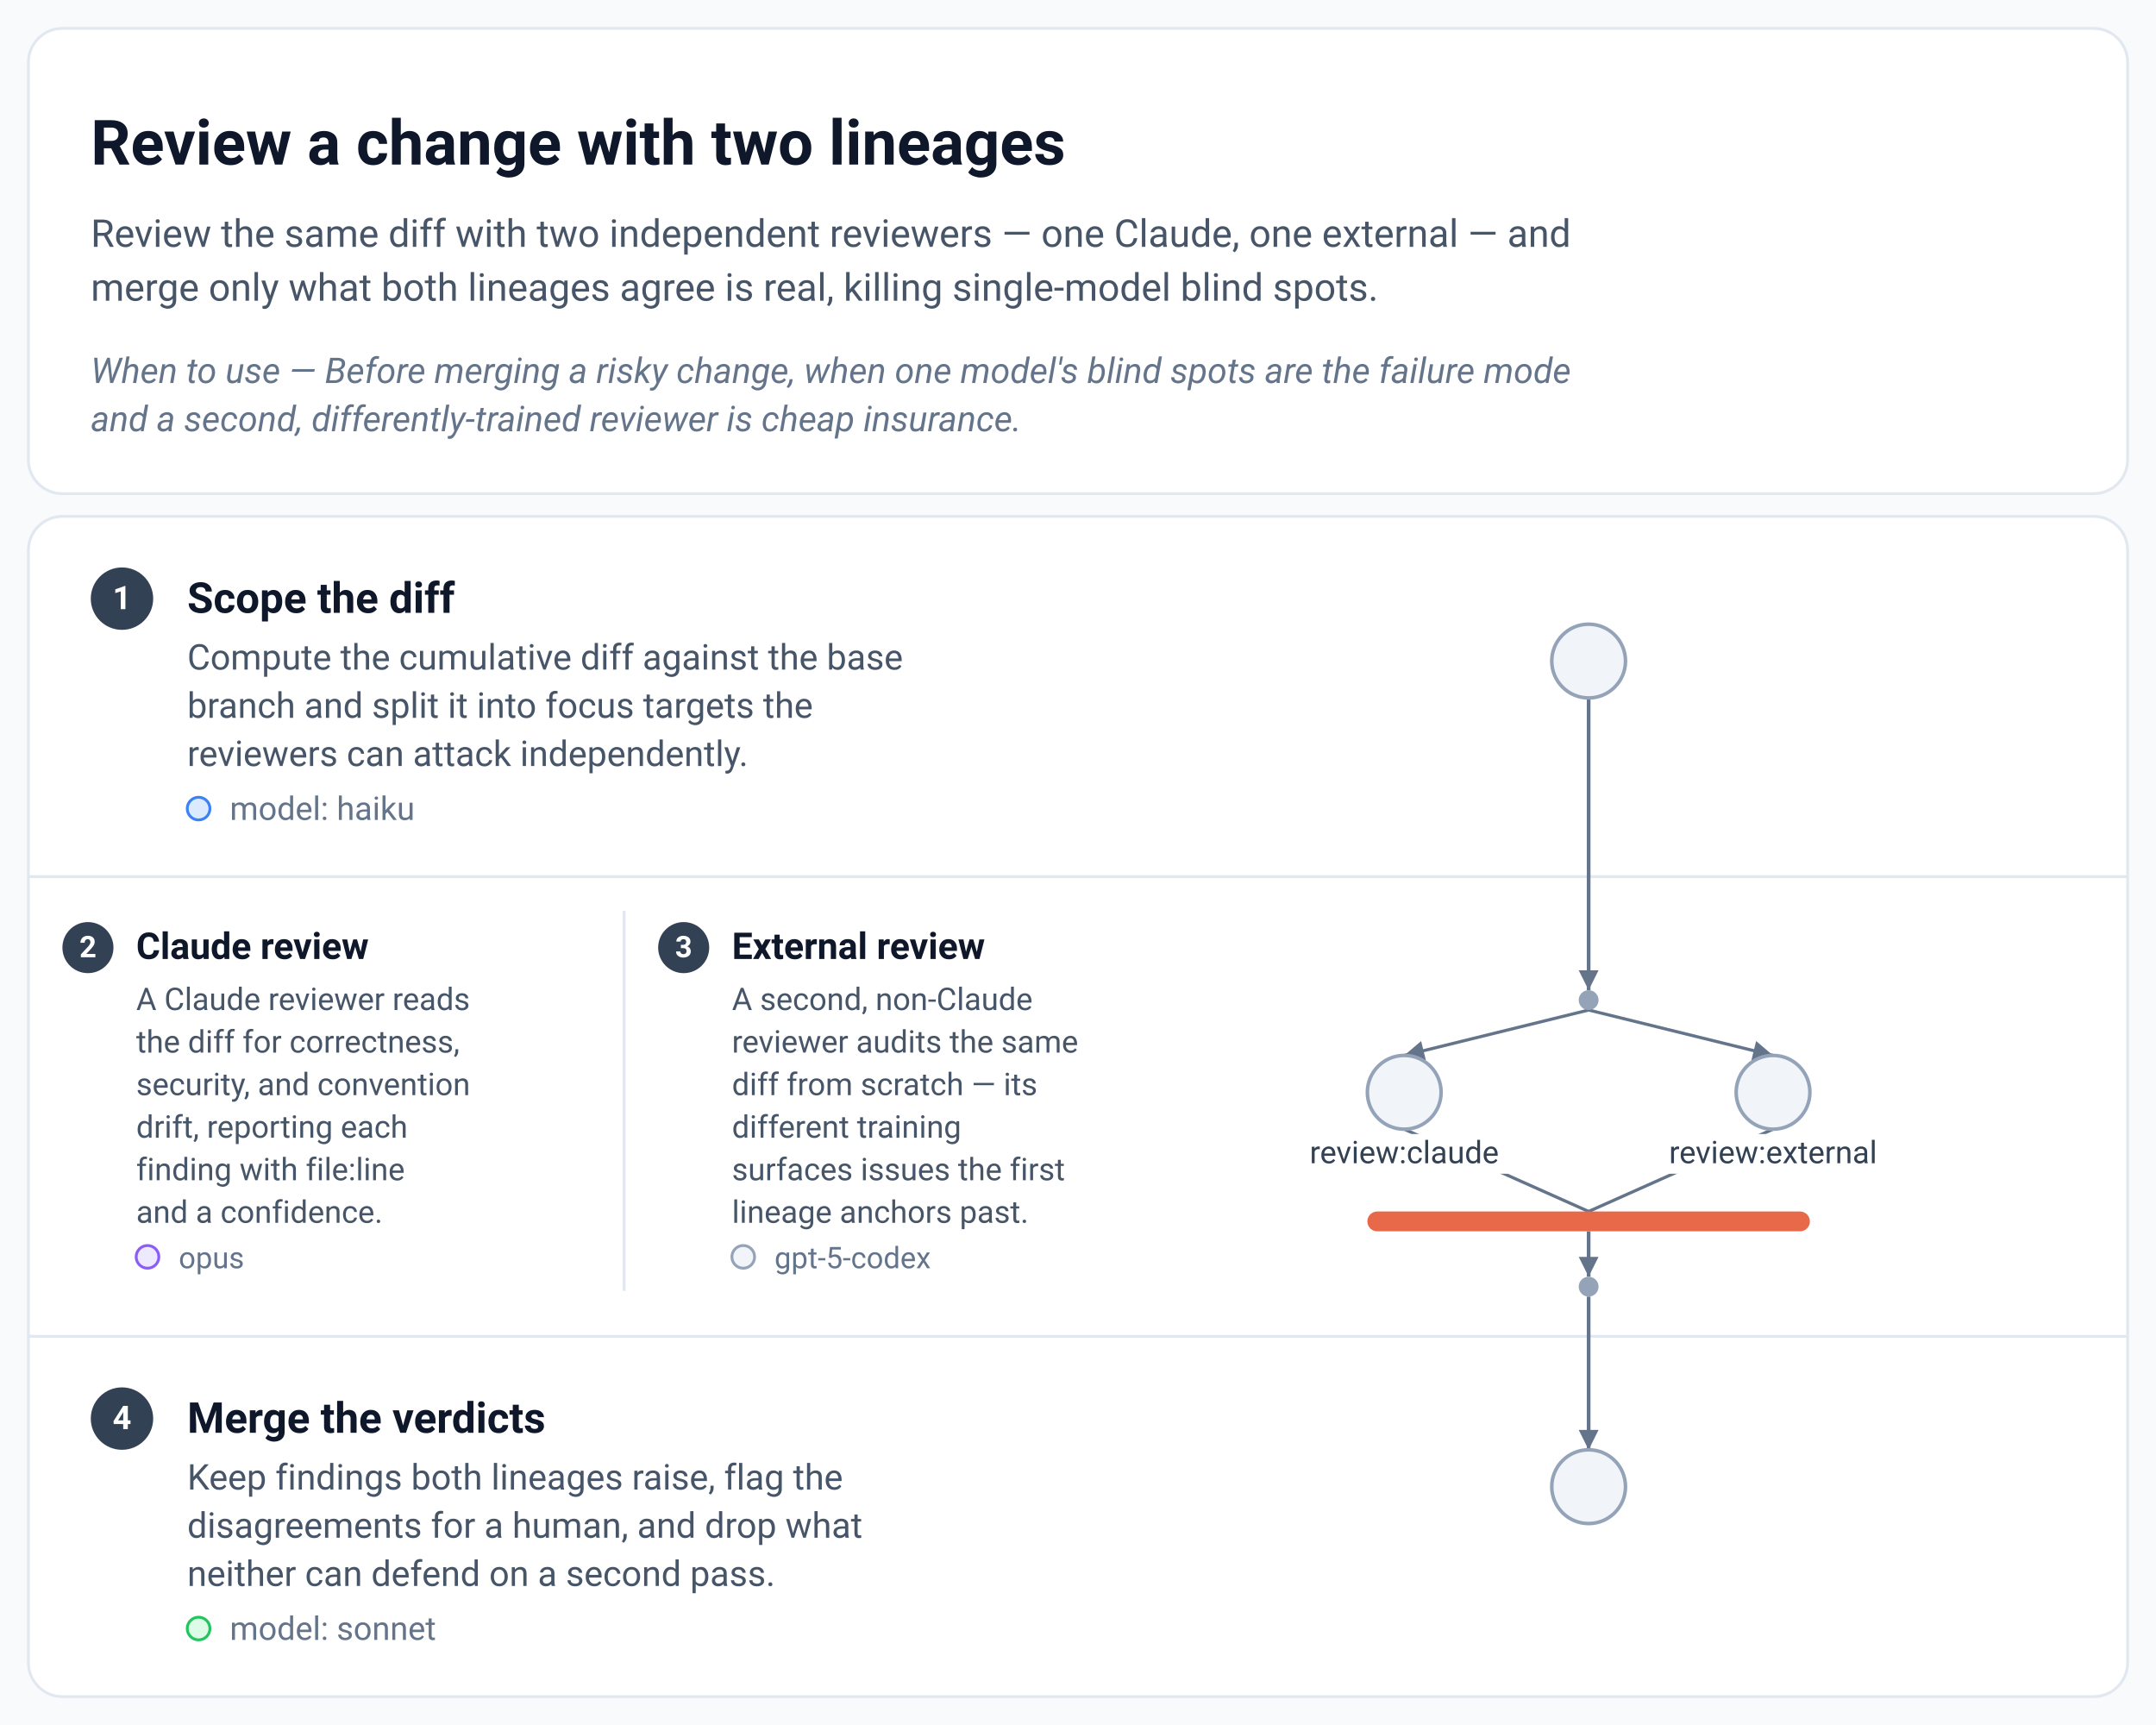
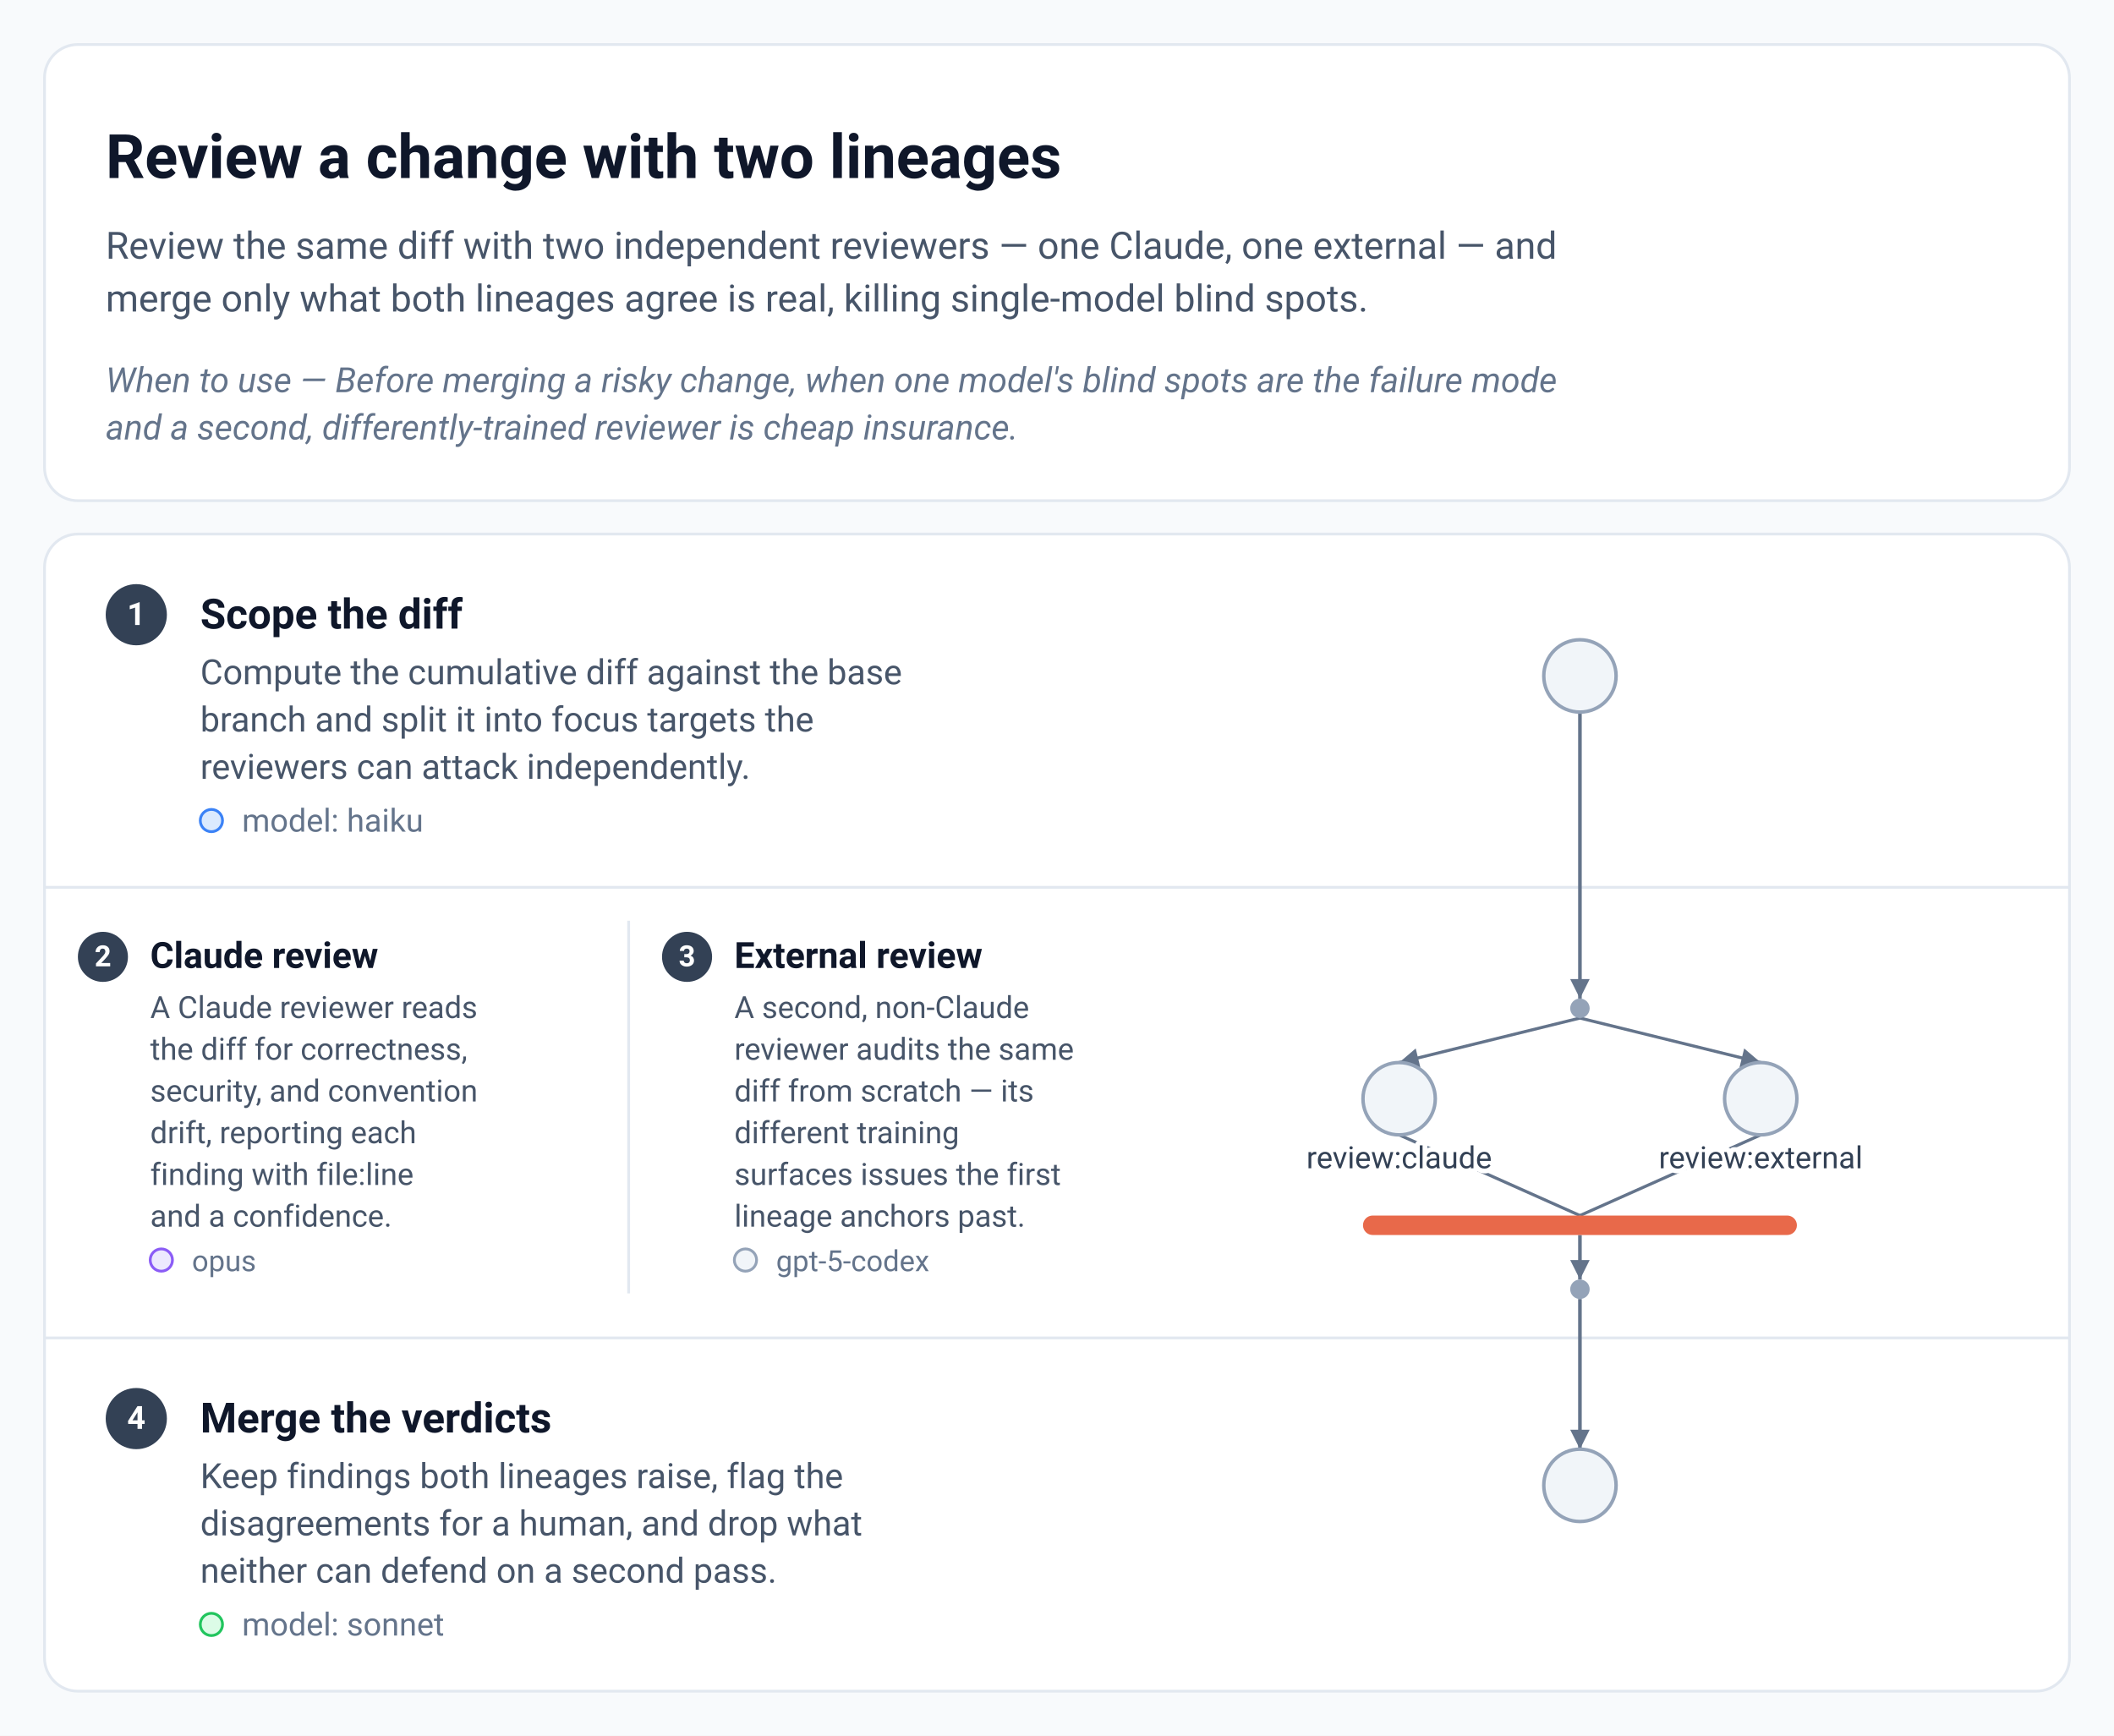
- <svg xmlns="http://www.w3.org/2000/svg" width="760" height="608" viewBox="0 0 760 608" font-family="-apple-system, BlinkMacSystemFont, 'Segoe UI', Roboto, Helvetica, Arial, sans-serif">
-   <rect width="760" height="608" fill="#f8fafc" />
-   <g transform="translate(0 10)">
+ <svg xmlns="http://www.w3.org/2000/svg" width="760" height="624" viewBox="0 0 760 624" font-family="-apple-system, BlinkMacSystemFont, 'Segoe UI', Roboto, Helvetica, Arial, sans-serif">
+   <rect width="760" height="624" fill="#f8fafc" />
+   <g transform="translate(0 16)">
    <g class="header-card">
-       <rect x="10" y="0" width="740" height="164" rx="12" fill="#ffffff" stroke="#e2e8f0" stroke-width="1" />
-       <text x="32" y="48" font-size="22" fill="#0f172a" font-weight="700">Review a change with two lineages</text>
-       <text x="32" y="77" font-size="13.5" fill="#475569">Review the same diff with two independent reviewers — one Claude, one external — and</text>
-       <text x="32" y="96" font-size="13.5" fill="#475569">merge only what both lineages agree is real, killing single-model blind spots.</text>
-       <text x="32" y="125" font-size="12.5" fill="#64748b" font-style="italic">When to use — Before merging a risky change, when one model's blind spots are the failure mode</text>
-       <text x="32" y="142" font-size="12.5" fill="#64748b" font-style="italic">and a second, differently-trained reviewer is cheap insurance.</text>
+       <rect x="16" y="0" width="728" height="164" rx="12" fill="#ffffff" stroke="#e2e8f0" stroke-width="1" />
+       <text x="38" y="48" font-size="22" fill="#0f172a" font-weight="700">Review a change with two lineages</text>
+       <text x="38" y="77" font-size="13.5" fill="#475569">Review the same diff with two independent reviewers — one Claude, one external — and</text>
+       <text x="38" y="96" font-size="13.5" fill="#475569">merge only what both lineages agree is real, killing single-model blind spots.</text>
+       <text x="38" y="125" font-size="12.5" fill="#64748b" font-style="italic">When to use — Before merging a risky change, when one model's blind spots are the failure mode</text>
+       <text x="38" y="142" font-size="12.5" fill="#64748b" font-style="italic">and a second, differently-trained reviewer is cheap insurance.</text>
    </g>
  </g>
-   <g transform="translate(0 182)">
-     <rect x="10" y="0" width="740" height="416" rx="12" fill="#ffffff" stroke="#e2e8f0" stroke-width="1" />
+   <g transform="translate(0 192)">
+     <rect x="16" y="0" width="728" height="416" rx="12" fill="#ffffff" stroke="#e2e8f0" stroke-width="1" />
    <g class="swimlane" />
    <g class="swimlane">
-       <line x1="10" y1="127" x2="750" y2="127" stroke="#e2e8f0" stroke-width="1" />
+       <line x1="16" y1="127" x2="744" y2="127" stroke="#e2e8f0" stroke-width="1" />
    </g>
    <g class="swimlane">
-       <line x1="10" y1="289" x2="750" y2="289" stroke="#e2e8f0" stroke-width="1" />
+       <line x1="16" y1="289" x2="744" y2="289" stroke="#e2e8f0" stroke-width="1" />
    </g>
    <g transform="translate(0 0)">
      <g class="lane-label">
-         <circle cx="43" cy="29" r="11" fill="#334155" />
-         <text x="43" y="32.7" font-size="11.5" fill="#ffffff" font-weight="700" text-anchor="middle">1</text>
-         <text x="66" y="34" font-size="15" fill="#0f172a" font-weight="700">Scope the diff</text>
-         <text x="66" y="54" font-size="12.5" fill="#475569">Compute the cumulative diff against the base</text>
-         <text x="66" y="71" font-size="12.5" fill="#475569">branch and split it into focus targets the</text>
-         <text x="66" y="88" font-size="12.5" fill="#475569">reviewers can attack independently.</text>
-         <circle cx="70" cy="103" r="4" fill="#dbeafe" stroke="#3b82f6" stroke-width="1" />
-         <text x="81" y="107" font-size="11.5" fill="#64748b">model: haiku</text>
+         <circle cx="49" cy="29" r="11" fill="#334155" />
+         <text x="49" y="32.7" font-size="11.5" fill="#ffffff" font-weight="700" text-anchor="middle">1</text>
+         <text x="72" y="34" font-size="15" fill="#0f172a" font-weight="700">Scope the diff</text>
+         <text x="72" y="54" font-size="12.5" fill="#475569">Compute the cumulative diff against the base</text>
+         <text x="72" y="71" font-size="12.5" fill="#475569">branch and split it into focus targets the</text>
+         <text x="72" y="88" font-size="12.5" fill="#475569">reviewers can attack independently.</text>
+         <circle cx="76" cy="103" r="4" fill="#dbeafe" stroke="#3b82f6" stroke-width="1" />
+         <text x="87" y="107" font-size="11.5" fill="#64748b">model: haiku</text>
      </g>
    </g>
    <g transform="translate(0 127)">
-       <line x1="220" y1="12" x2="220" y2="146" stroke="#e2e8f0" stroke-width="1" />
+       <line x1="226" y1="12" x2="226" y2="146" stroke="#e2e8f0" stroke-width="1" />
      <g class="lane-label">
-         <circle cx="31" cy="25" r="9" fill="#334155" />
-         <text x="31" y="28.4" font-size="10.5" fill="#ffffff" font-weight="700" text-anchor="middle">2</text>
-         <text x="48" y="29" font-size="13" fill="#0f172a" font-weight="700">Claude review</text>
-         <text x="48" y="47" font-size="11" fill="#475569">A Claude reviewer reads</text>
-         <text x="48" y="62" font-size="11" fill="#475569">the diff for correctness,</text>
-         <text x="48" y="77" font-size="11" fill="#475569">security, and convention</text>
-         <text x="48" y="92" font-size="11" fill="#475569">drift, reporting each</text>
-         <text x="48" y="107" font-size="11" fill="#475569">finding with file:line</text>
-         <text x="48" y="122" font-size="11" fill="#475569">and a confidence.</text>
-         <circle cx="52" cy="134" r="4" fill="#ede9fe" stroke="#8b5cf6" stroke-width="1" />
+         <circle cx="37" cy="25" r="9" fill="#334155" />
+         <text x="37" y="28.4" font-size="10.5" fill="#ffffff" font-weight="700" text-anchor="middle">2</text>
+         <text x="54" y="29" font-size="13" fill="#0f172a" font-weight="700">Claude review</text>
+         <text x="54" y="47" font-size="11" fill="#475569">A Claude reviewer reads</text>
+         <text x="54" y="62" font-size="11" fill="#475569">the diff for correctness,</text>
+         <text x="54" y="77" font-size="11" fill="#475569">security, and convention</text>
+         <text x="54" y="92" font-size="11" fill="#475569">drift, reporting each</text>
+         <text x="54" y="107" font-size="11" fill="#475569">finding with file:line</text>
+         <text x="54" y="122" font-size="11" fill="#475569">and a confidence.</text>
+         <circle cx="58" cy="134" r="4" fill="#ede9fe" stroke="#8b5cf6" stroke-width="1" />
        <g>
-           <text x="63" y="138" font-size="10.5" fill="#64748b">opus</text>
+           <text x="69" y="138" font-size="10.5" fill="#64748b">opus</text>
        </g>
      </g>
      <g class="lane-label">
-         <circle cx="241" cy="25" r="9" fill="#334155" />
-         <text x="241" y="28.4" font-size="10.5" fill="#ffffff" font-weight="700" text-anchor="middle">3</text>
-         <text x="258" y="29" font-size="13" fill="#0f172a" font-weight="700">External review</text>
-         <text x="258" y="47" font-size="11" fill="#475569">A second, non-Claude</text>
-         <text x="258" y="62" font-size="11" fill="#475569">reviewer audits the same</text>
-         <text x="258" y="77" font-size="11" fill="#475569">diff from scratch — its</text>
-         <text x="258" y="92" font-size="11" fill="#475569">different training</text>
-         <text x="258" y="107" font-size="11" fill="#475569">surfaces issues the first</text>
-         <text x="258" y="122" font-size="11" fill="#475569">lineage anchors past.</text>
-         <circle cx="262" cy="134" r="4" fill="#f1f5f9" stroke="#94a3b8" stroke-width="1" />
+         <circle cx="247" cy="25" r="9" fill="#334155" />
+         <text x="247" y="28.4" font-size="10.5" fill="#ffffff" font-weight="700" text-anchor="middle">3</text>
+         <text x="264" y="29" font-size="13" fill="#0f172a" font-weight="700">External review</text>
+         <text x="264" y="47" font-size="11" fill="#475569">A second, non-Claude</text>
+         <text x="264" y="62" font-size="11" fill="#475569">reviewer audits the same</text>
+         <text x="264" y="77" font-size="11" fill="#475569">diff from scratch — its</text>
+         <text x="264" y="92" font-size="11" fill="#475569">different training</text>
+         <text x="264" y="107" font-size="11" fill="#475569">surfaces issues the first</text>
+         <text x="264" y="122" font-size="11" fill="#475569">lineage anchors past.</text>
+         <circle cx="268" cy="134" r="4" fill="#f1f5f9" stroke="#94a3b8" stroke-width="1" />
        <g>
-           <text x="273" y="138" font-size="10.5" fill="#64748b">gpt-5-codex</text>
+           <text x="279" y="138" font-size="10.5" fill="#64748b">gpt-5-codex</text>
        </g>
      </g>
    </g>
    <g transform="translate(0 289)">
      <g class="lane-label">
-         <circle cx="43" cy="29" r="11" fill="#334155" />
-         <text x="43" y="32.7" font-size="11.5" fill="#ffffff" font-weight="700" text-anchor="middle">4</text>
-         <text x="66" y="34" font-size="15" fill="#0f172a" font-weight="700">Merge the verdicts</text>
-         <text x="66" y="54" font-size="12.5" fill="#475569">Keep findings both lineages raise, flag the</text>
-         <text x="66" y="71" font-size="12.5" fill="#475569">disagreements for a human, and drop what</text>
-         <text x="66" y="88" font-size="12.5" fill="#475569">neither can defend on a second pass.</text>
-         <circle cx="70" cy="103" r="4" fill="#dcfce7" stroke="#22c55e" stroke-width="1" />
-         <text x="81" y="107" font-size="11.5" fill="#64748b">model: sonnet</text>
+         <circle cx="49" cy="29" r="11" fill="#334155" />
+         <text x="49" y="32.7" font-size="11.5" fill="#ffffff" font-weight="700" text-anchor="middle">4</text>
+         <text x="72" y="34" font-size="15" fill="#0f172a" font-weight="700">Merge the verdicts</text>
+         <text x="72" y="54" font-size="12.5" fill="#475569">Keep findings both lineages raise, flag the</text>
+         <text x="72" y="71" font-size="12.5" fill="#475569">disagreements for a human, and drop what</text>
+         <text x="72" y="88" font-size="12.5" fill="#475569">neither can defend on a second pass.</text>
+         <circle cx="76" cy="103" r="4" fill="#dcfce7" stroke="#22c55e" stroke-width="1" />
+         <text x="87" y="107" font-size="11.5" fill="#64748b">model: sonnet</text>
      </g>
    </g>
-     <g class="topology" transform="translate(256 0)">
+     <g class="topology" transform="translate(264 0)">
      <g class="edge">
        <path d="M 304 174 L 239 190" fill="none" stroke="#64748b" stroke-width="1.1" />
        <polygon points="239,190 244.96,184.93 246.63,191.73" fill="#64748b" />
      </g>
      <g class="edge">
        <path d="M 304 174 L 369 190" fill="none" stroke="#64748b" stroke-width="1.1" />
        <polygon points="369,190 361.37,191.73 363.04,184.93" fill="#64748b" />
      </g>
      <g class="edge">
        <path d="M 239 216 L 304 245" fill="none" stroke="#64748b" stroke-width="1.1" />
      </g>
      <g class="edge">
        <path d="M 369 216 L 304 245" fill="none" stroke="#64748b" stroke-width="1.1" />
      </g>
      <g class="edge">
        <path d="M 304 252 L 304 268" fill="none" stroke="#64748b" stroke-width="1.3" />
        <polygon points="304,268 300.5,261 307.5,261" fill="#64748b" />
      </g>
      <g class="edge">
        <path d="M 304 64 L 304 167" fill="none" stroke="#64748b" stroke-width="1.3" />
        <polygon points="304,167 300.5,160 307.5,160" fill="#64748b" />
      </g>
      <g class="edge">
        <path d="M 304 275 L 304 329" fill="none" stroke="#64748b" stroke-width="1.3" />
        <polygon points="304,329 300.5,322 307.5,322" fill="#64748b" />
      </g>
      <g class="agent-node">
        <circle cx="304" cy="51" r="13" fill="#f1f5f9" stroke="#94a3b8" stroke-width="1.25" />
      </g>
      <circle class="hub" cx="304" cy="170.5" r="3.5" fill="#94a3b8" />
      <g class="agent-node">
        <circle cx="239" cy="203" r="13" fill="#f1f5f9" stroke="#94a3b8" stroke-width="1.25" />
-         <rect x="194.53" y="217.7" width="88.94" height="14" fill="#ffffff" />
-         <text x="239" y="228" font-size="11" fill="#334155" text-anchor="middle">review:claude</text>
+         <text x="239" y="228" font-size="11" fill="#334155" text-anchor="middle" stroke="#ffffff" stroke-width="3.5" stroke-linejoin="round" paint-order="stroke fill">review:claude</text>
      </g>
      <g class="agent-node">
        <circle cx="369" cy="203" r="13" fill="#f1f5f9" stroke="#94a3b8" stroke-width="1.25" />
-         <rect x="318.15" y="217.7" width="101.7" height="14" fill="#ffffff" />
-         <text x="369" y="228" font-size="11" fill="#334155" text-anchor="middle">review:external</text>
+         <text x="369" y="228" font-size="11" fill="#334155" text-anchor="middle" stroke="#ffffff" stroke-width="3.5" stroke-linejoin="round" paint-order="stroke fill">review:external</text>
      </g>
      <rect class="barrier" x="226" y="245" width="156" height="7" rx="3.5" fill="#e8694a" />
      <circle class="hub" cx="304" cy="271.5" r="3.5" fill="#94a3b8" />
      <g class="agent-node">
        <circle cx="304" cy="342" r="13" fill="#f1f5f9" stroke="#94a3b8" stroke-width="1.25" />
      </g>
    </g>
  </g>
</svg>
